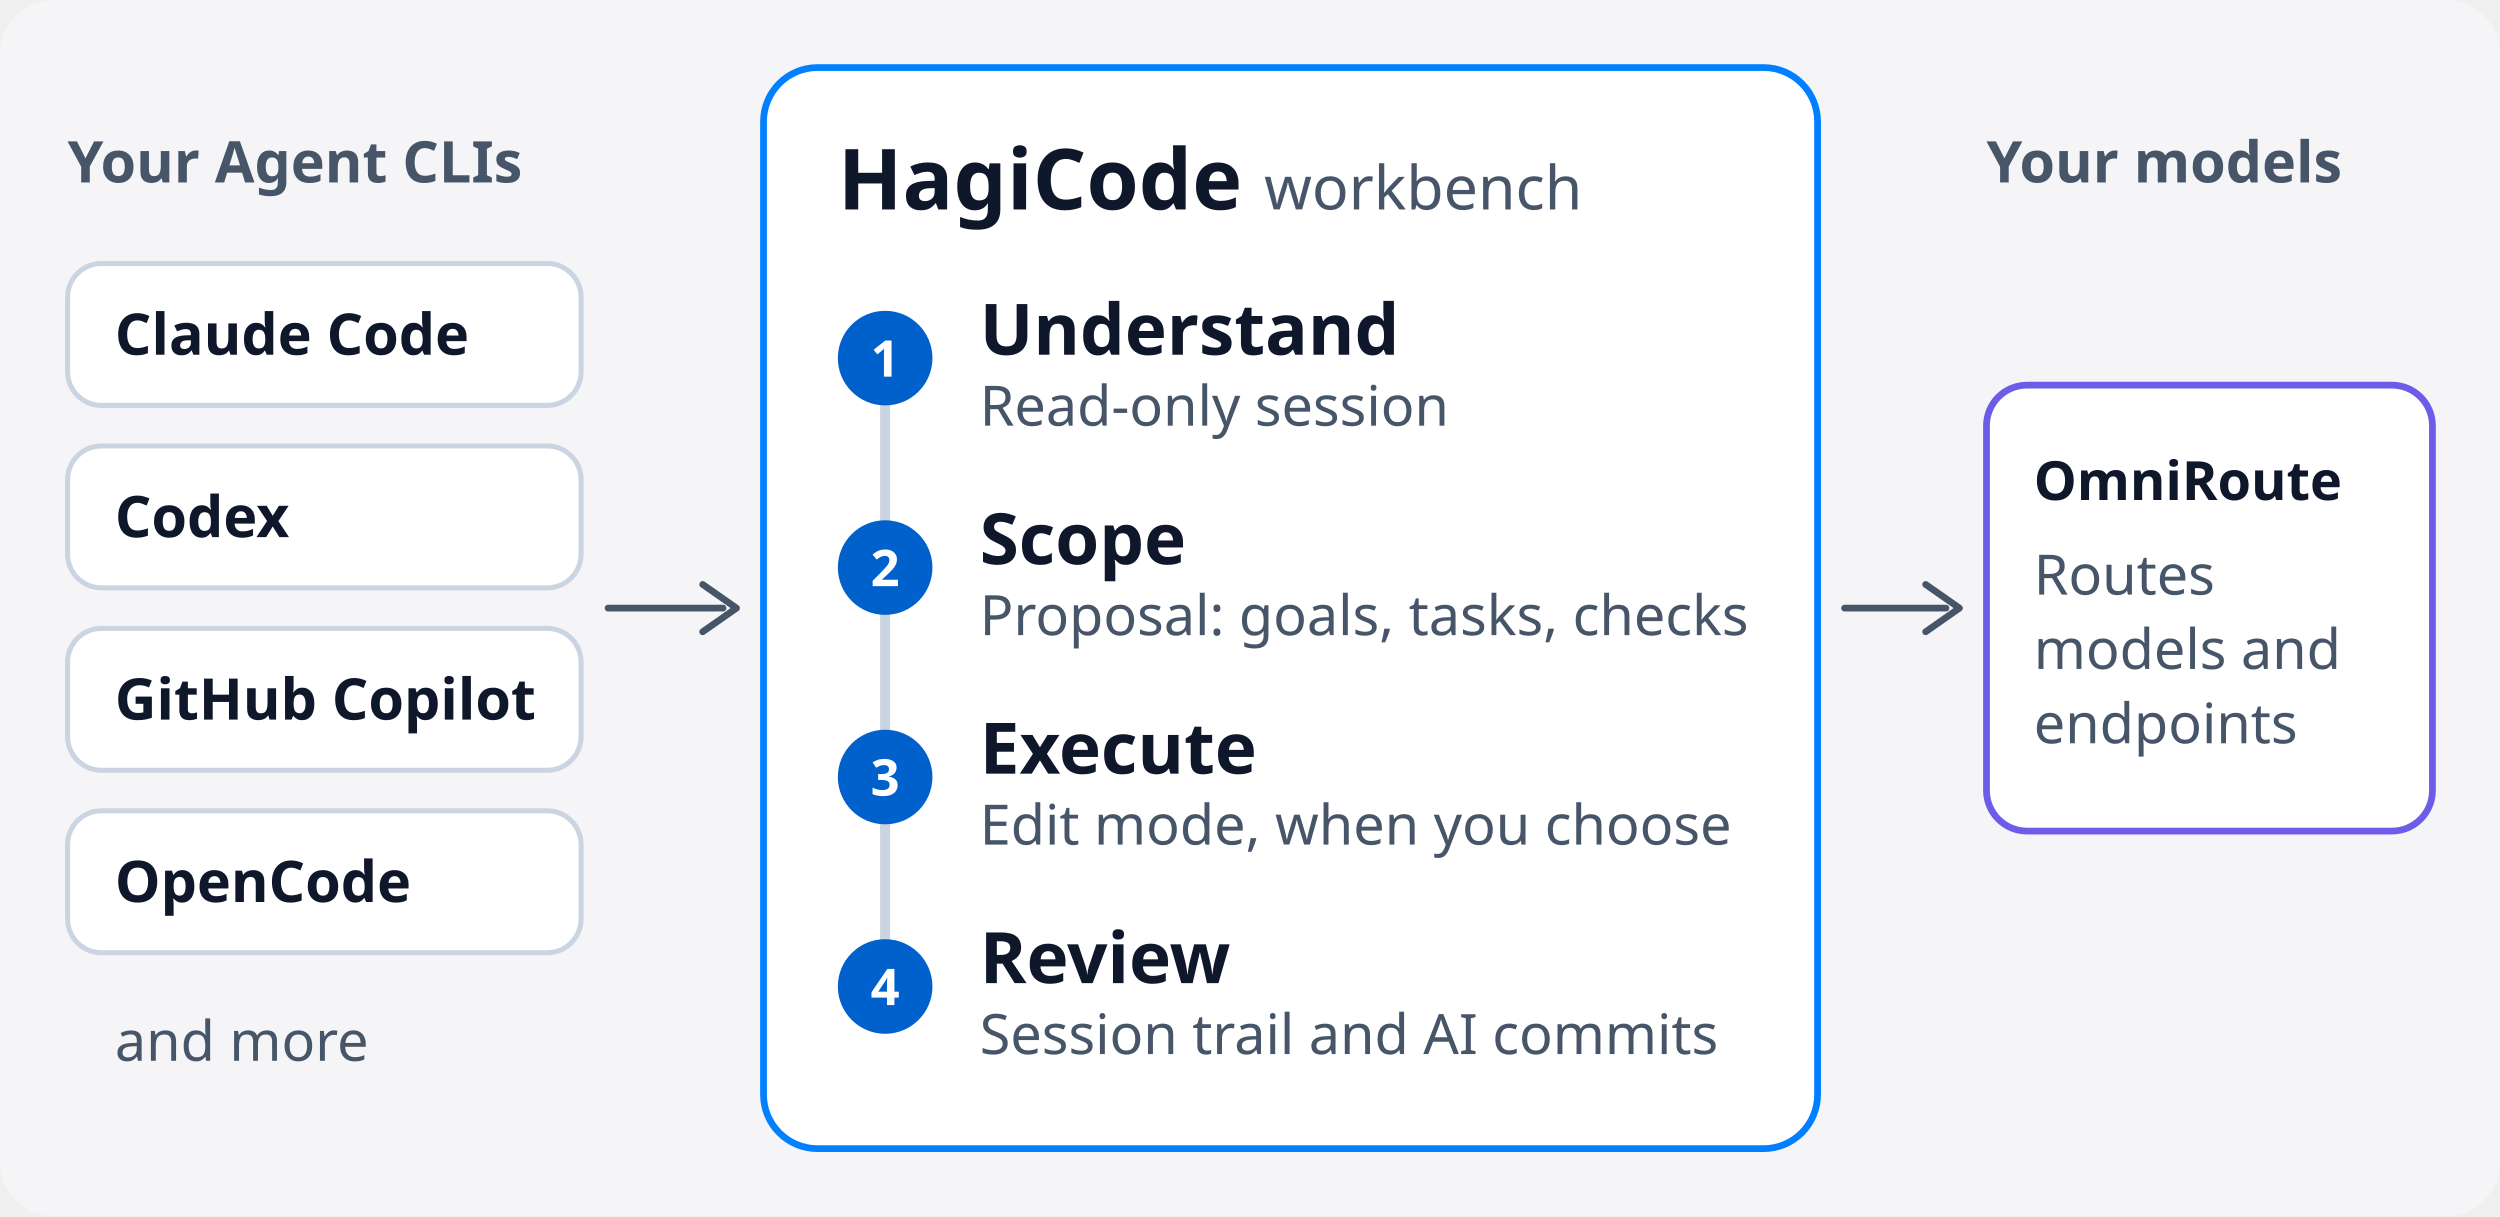
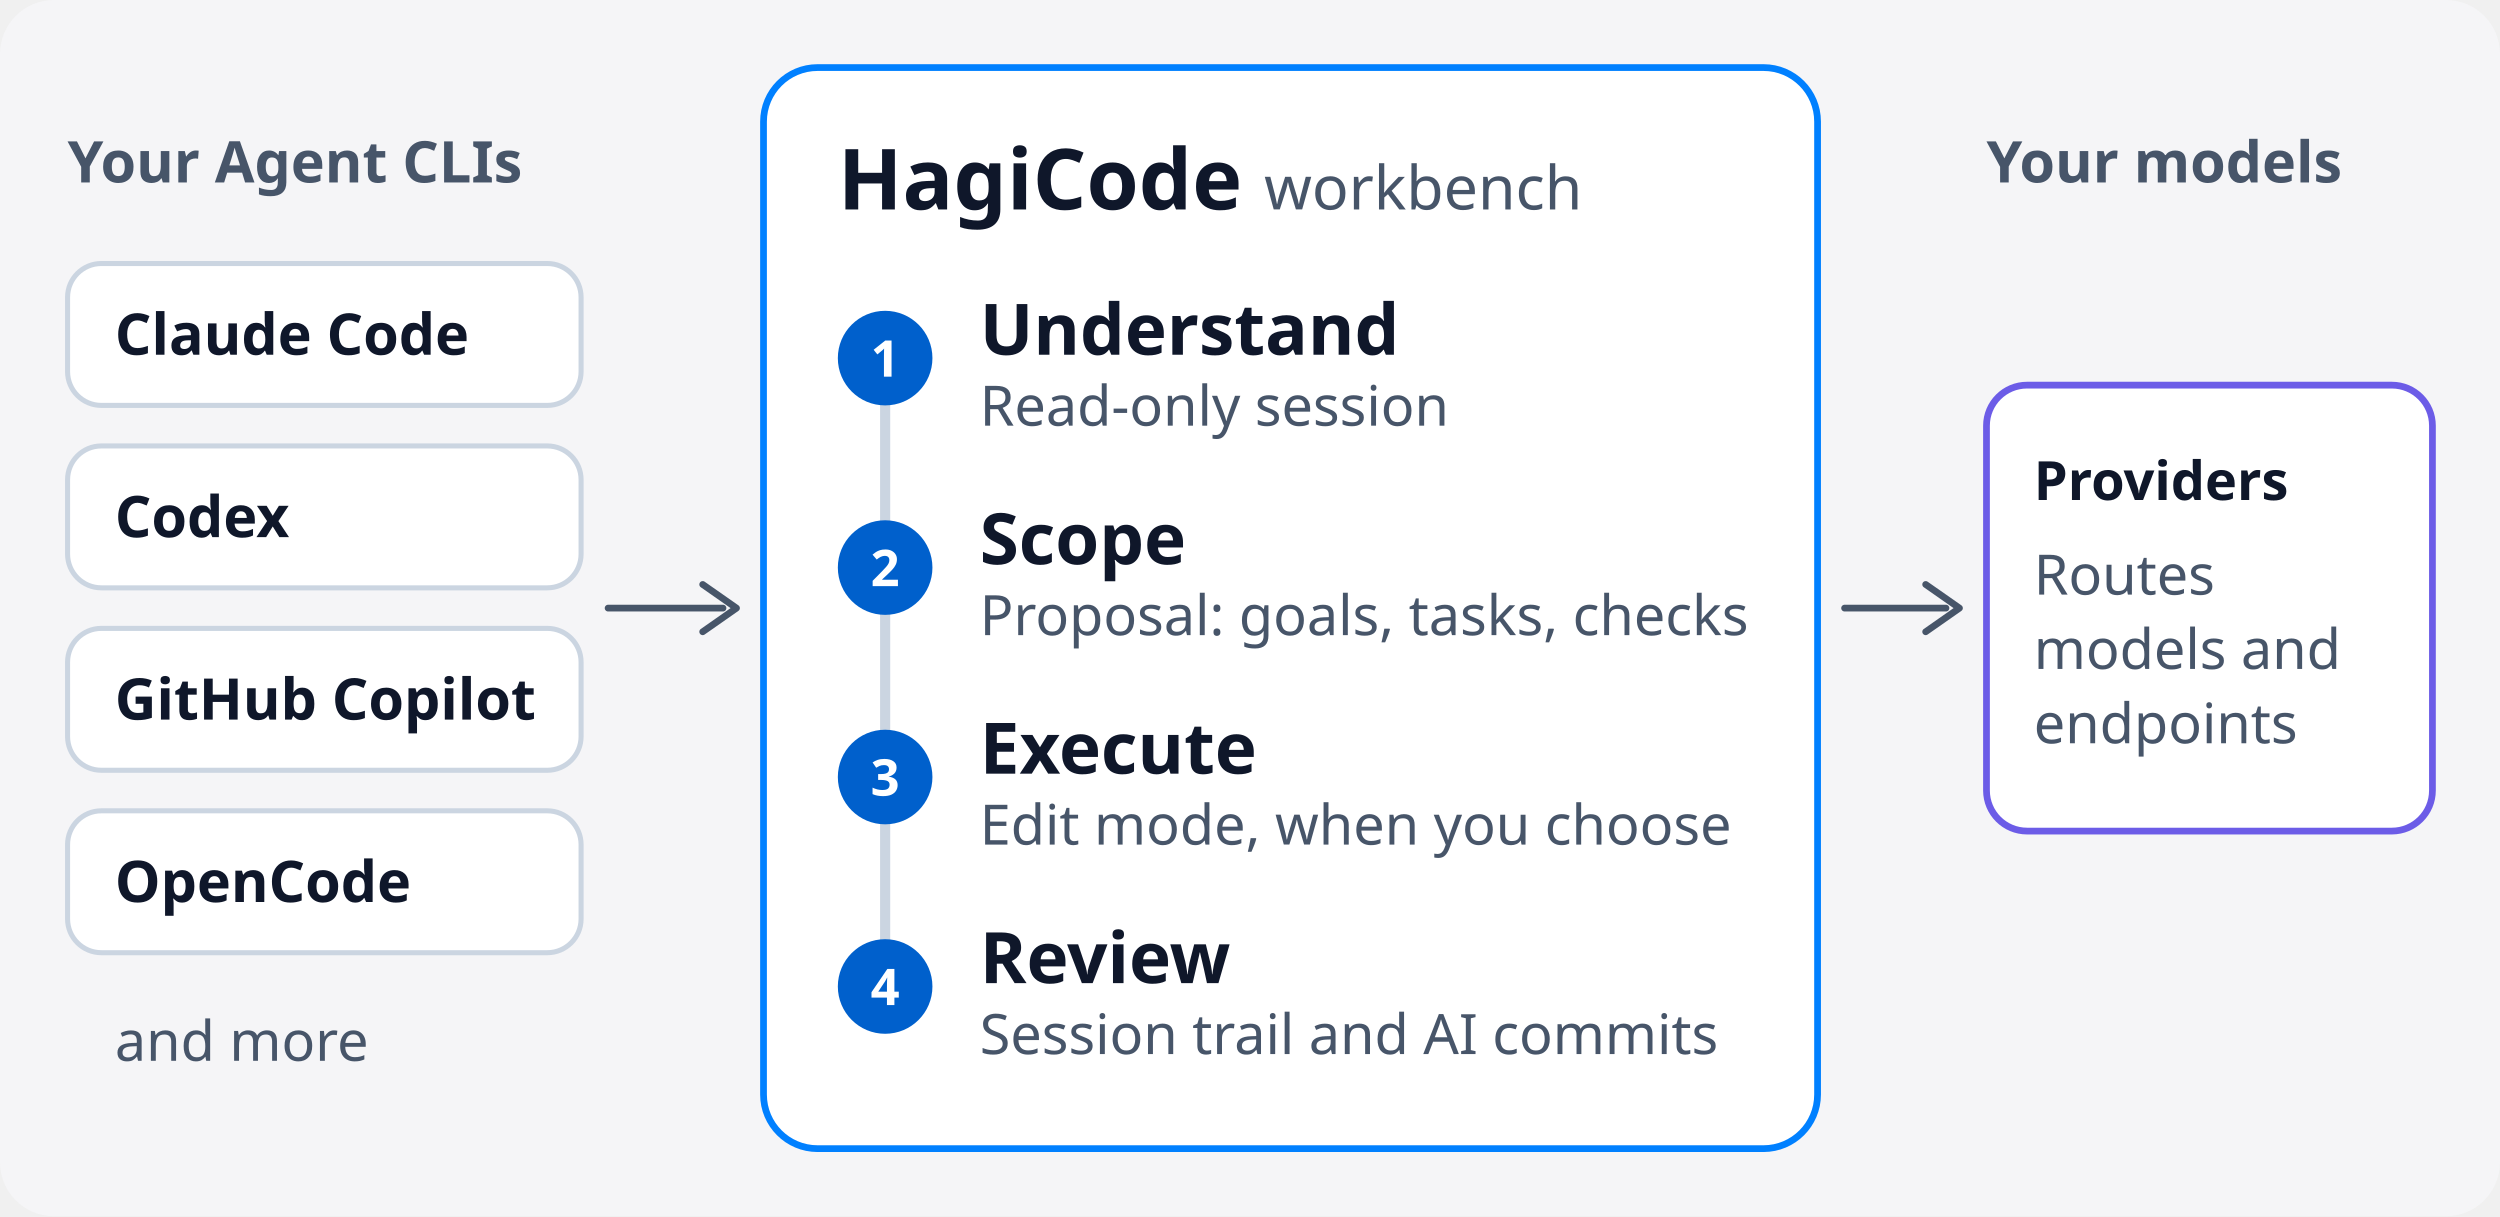
<svg xmlns="http://www.w3.org/2000/svg" viewBox="0 0 740 360" width="740" height="360" role="img" aria-labelledby="t d">
  <style>
    text{font-family:-apple-system, "Segoe UI", "Noto Sans", Helvetica, Arial, sans-serif}
    .h{font-size:17px;font-weight:600;fill:#475569}
    .t{font-size:17px;font-weight:600;fill:#0F172A}
    .s{font-size:21px;font-weight:700;fill:#0F172A}
    .d{font-size:16.5px;fill:#475569}
    .n{font-size:15px;font-weight:700;fill:#FFFFFF}
    .ring{opacity:0;transform-box:fill-box;transform-origin:center;animation:pulse 7s cubic-bezier(.22,1,.36,1) infinite}
    @keyframes pulse{0%{opacity:.85;transform:scale(1)}16%{opacity:0;transform:scale(2.1)}100%{opacity:0;transform:scale(2.1)}}
    @media (prefers-reduced-motion:reduce){.ring{animation:none}}
  </style>
  <rect width="740" height="360" rx="16" fill="#F5F5F7" />
  <text x="20" y="54" class="h">Your Agent CLIs</text>
  <rect x="20" y="78" width="152" height="42" rx="10" fill="#FFFFFF" stroke="#CBD5E1" stroke-width="1.5" />
  <text x="34" y="105" class="t">Claude Code</text>
  <rect x="20" y="132" width="152" height="42" rx="10" fill="#FFFFFF" stroke="#CBD5E1" stroke-width="1.5" />
  <text x="34" y="159" class="t">Codex</text>
  <rect x="20" y="186" width="152" height="42" rx="10" fill="#FFFFFF" stroke="#CBD5E1" stroke-width="1.5" />
  <text x="34" y="213" class="t">GitHub Copilot</text>
  <rect x="20" y="240" width="152" height="42" rx="10" fill="#FFFFFF" stroke="#CBD5E1" stroke-width="1.5" />
  <text x="34" y="267" class="t">OpenCode</text>
  <text x="34" y="314" class="d">and more</text>
  <path d="M180 180H214" stroke="#475569" stroke-width="2" stroke-linecap="round" />
  <path d="M208 173L218 180L208 187" fill="none" stroke="#475569" stroke-width="2" stroke-linecap="round" stroke-linejoin="round" />
  <rect x="226" y="20" width="312" height="320" rx="16" fill="#FFFFFF" stroke="#0080FF" stroke-width="2" />
  <text x="248" y="62" class="s" style="font-size:25px">HagiCode <tspan style="font-weight:500;fill:#475569;font-size:18px">workbench</tspan>
  </text>
  <path d="M262 106V292" stroke="#CBD5E1" stroke-width="3" stroke-linecap="round" />
  <circle class="ring" style="animation-delay:0.0s" cx="262" cy="106" r="14" fill="none" stroke="#0080FF" stroke-width="2.5" />
  <circle cx="262" cy="106" r="14" fill="#0060CC" />
  <text x="262" y="111.5" text-anchor="middle" class="n">1</text>
  <text x="290" y="105" class="s">Understand</text>
  <text x="290" y="126" class="d">Read-only session</text>
  <circle class="ring" style="animation-delay:1.3s" cx="262" cy="168" r="14" fill="none" stroke="#0080FF" stroke-width="2.5" />
  <circle cx="262" cy="168" r="14" fill="#0060CC" />
  <text x="262" y="173.5" text-anchor="middle" class="n">2</text>
  <text x="290" y="167" class="s">Scope</text>
  <text x="290" y="188" class="d">Proposal: goals, tasks, checks</text>
  <circle class="ring" style="animation-delay:2.6s" cx="262" cy="230" r="14" fill="none" stroke="#0080FF" stroke-width="2.5" />
  <circle cx="262" cy="230" r="14" fill="#0060CC" />
  <text x="262" y="235.5" text-anchor="middle" class="n">3</text>
  <text x="290" y="229" class="s">Execute</text>
  <text x="290" y="250" class="d">Edit mode, when you choose</text>
  <circle class="ring" style="animation-delay:3.9s" cx="262" cy="292" r="14" fill="none" stroke="#0080FF" stroke-width="2.5" />
  <circle cx="262" cy="292" r="14" fill="#0060CC" />
  <text x="262" y="297.5" text-anchor="middle" class="n">4</text>
  <text x="290" y="291" class="s">Review</text>
  <text x="290" y="312" class="d">Session trail and AI commits</text>
  <path d="M546 180H576" stroke="#475569" stroke-width="2" stroke-linecap="round" />
  <path d="M570 173L580 180L570 187" fill="none" stroke="#475569" stroke-width="2" stroke-linecap="round" stroke-linejoin="round" />
  <text x="588" y="54" class="h">Your models</text>
  <rect x="588" y="114" width="132" height="132" rx="12" fill="#FFFFFF" stroke="#6C5CE7" stroke-width="2" />
-   <text x="602" y="148" class="t" style="font-size:16px;font-weight:700">OmniRoute</text>
+   <text x="602" y="148" class="t" style="font-size:16px;font-weight:700">Providers</text>
  <text x="602" y="176" class="d">Routes</text>
  <text x="602" y="198" class="d">models and</text>
  <text x="602" y="220" class="d">endpoints</text>
</svg>
